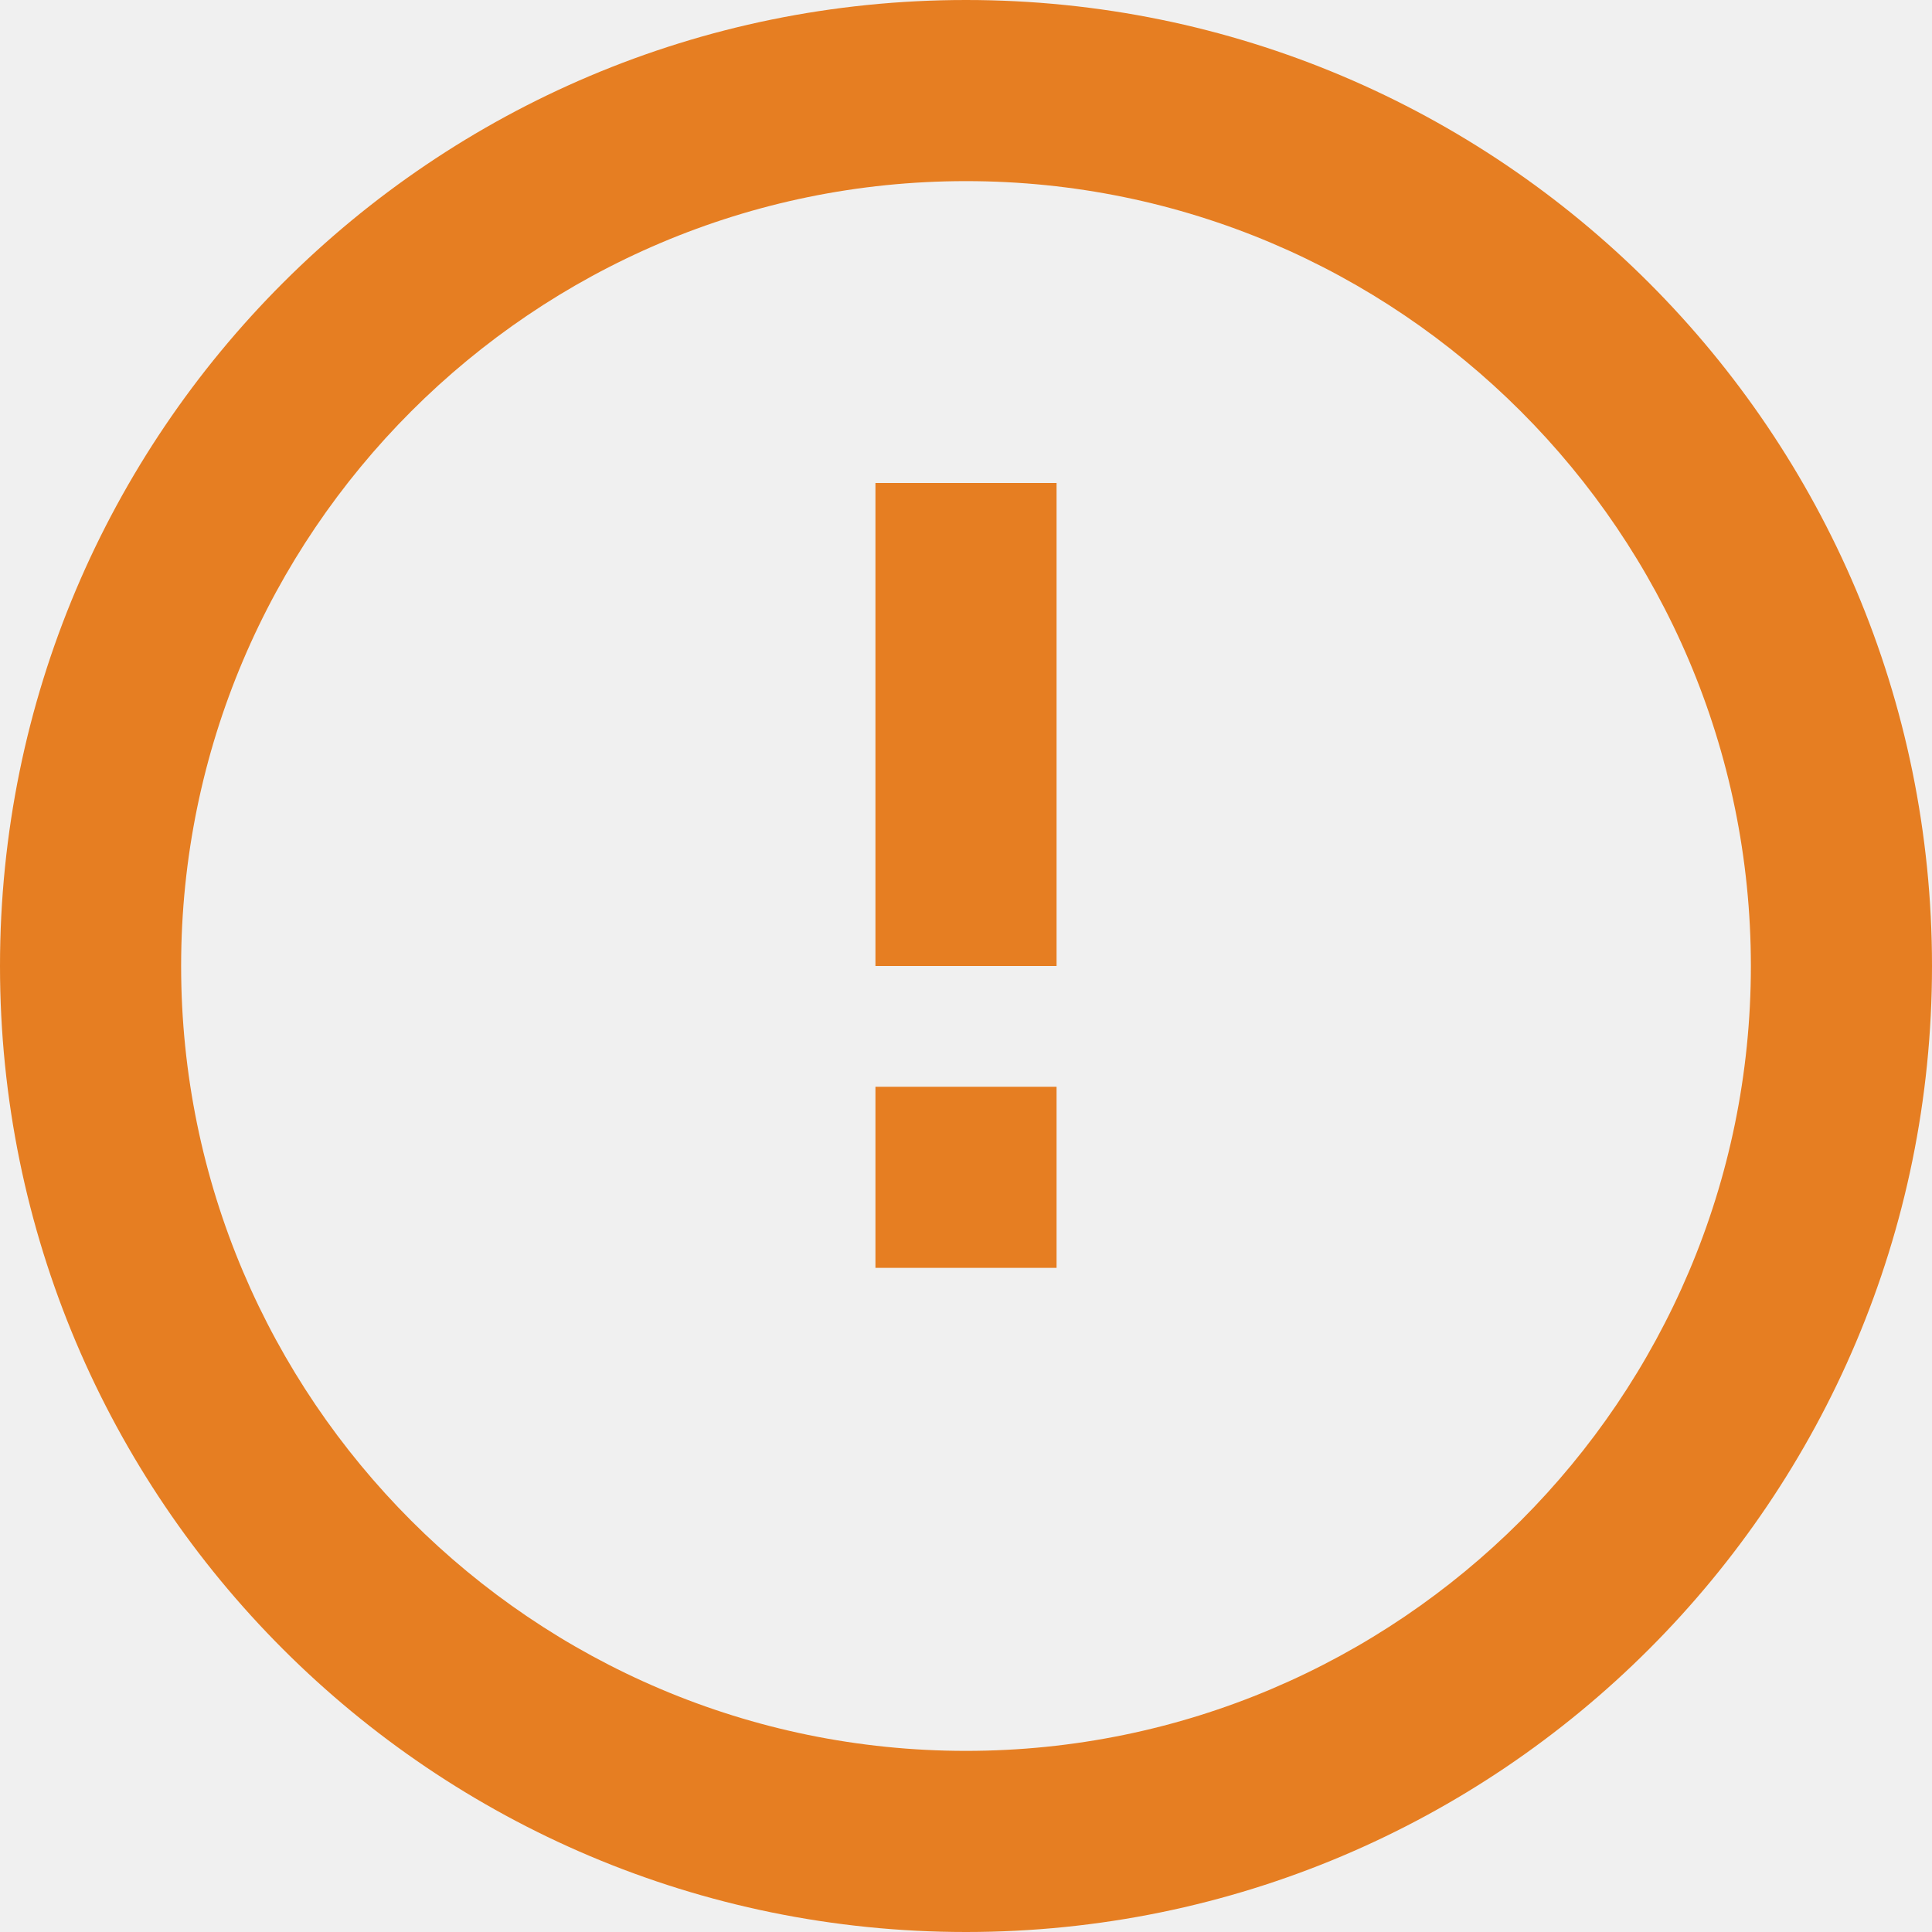
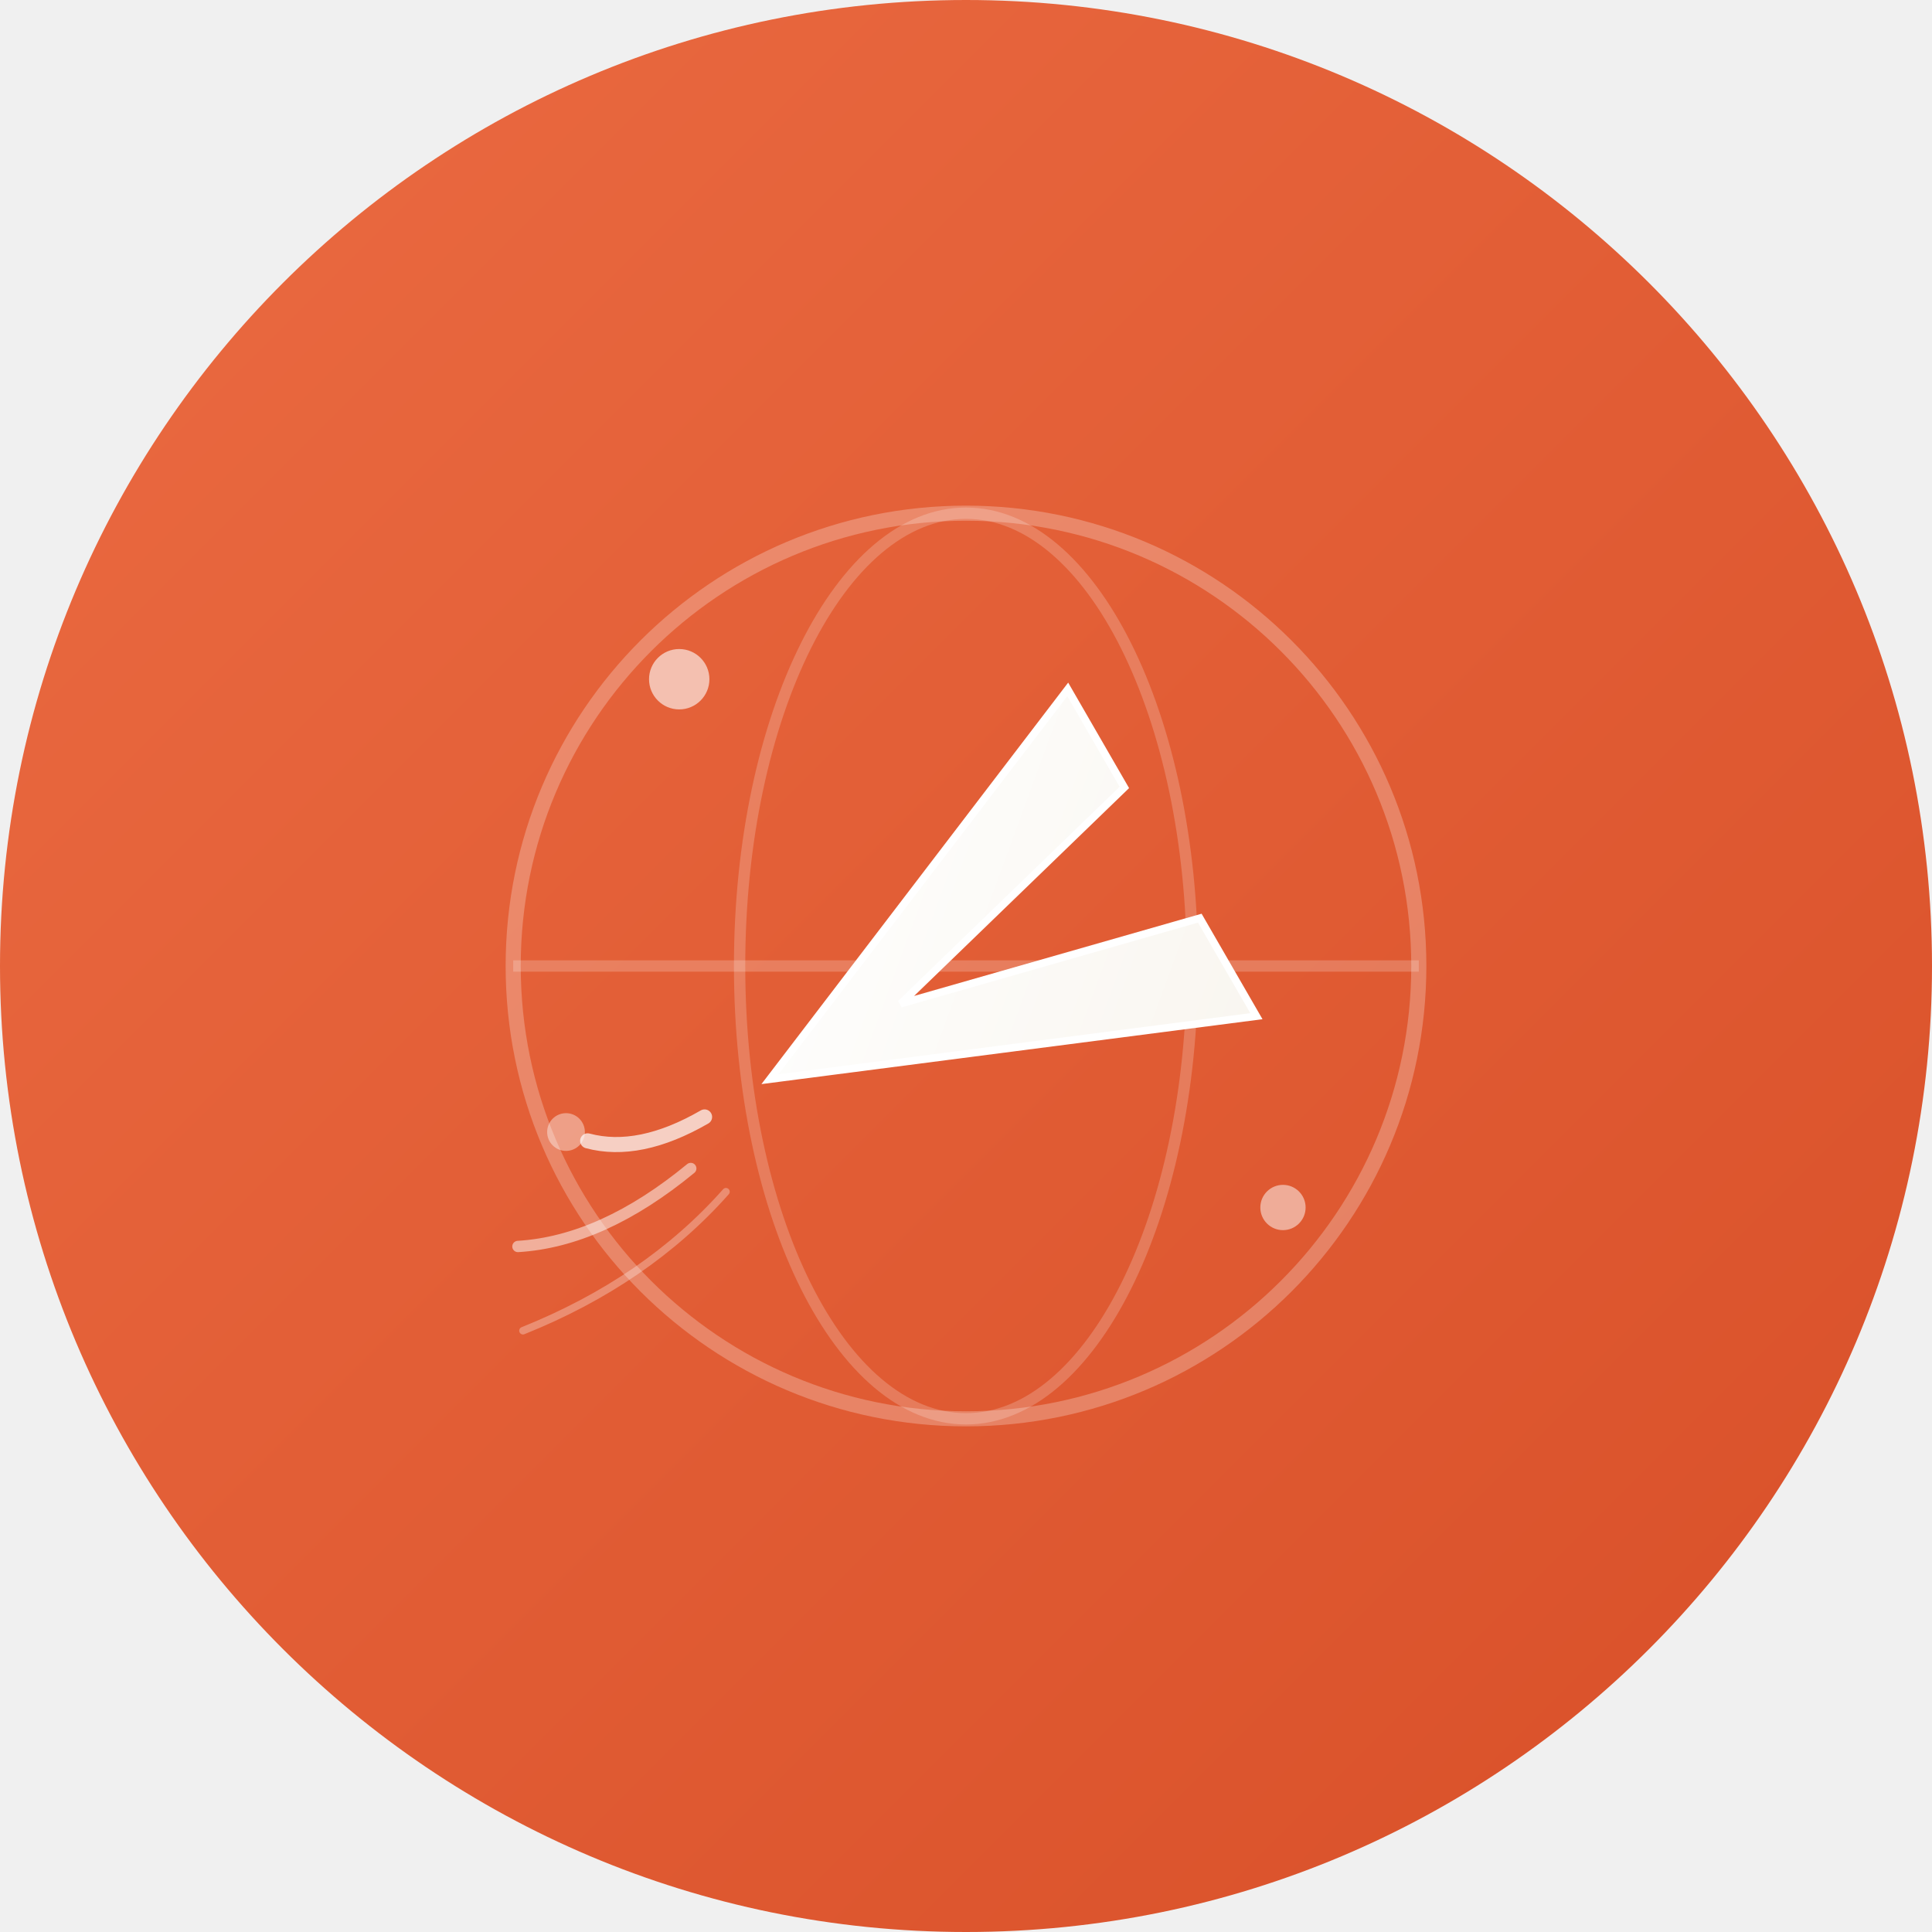
- <svg xmlns="http://www.w3.org/2000/svg" viewBox="0 0 512 512" fill="#E67E22">
-   <path d="M256 0C114.6 0 0 114.6 0 256s114.6 256 256 256 256-114.6 256-256S397.4 0 256 0zm0 464c-114.7 0-208-93.3-208-208S141.3 48 256 48s208 93.3 208 208-93.3 208-208 208zm-24-336h48v128h-48zm0 160h48v48h-48z" />
+ <svg xmlns="http://www.w3.org/2000/svg" viewBox="0 0 512 512">
+   <defs>
+     <linearGradient id="bgGrad" x1="0%" y1="0%" x2="100%" y2="100%">
+       <stop offset="0%" style="stop-color:#eb6b42" />
+       <stop offset="100%" style="stop-color:#d84f28" />
+     </linearGradient>
+     <linearGradient id="planeGrad" x1="0%" y1="0%" x2="100%" y2="100%">
+       <stop offset="0%" style="stop-color:#ffffff" />
+       <stop offset="100%" style="stop-color:#f9f6f0" />
+     </linearGradient>
+   </defs>
+   <circle cx="256" cy="256" r="256" fill="url(#bgGrad)" />
+   <ellipse cx="256" cy="256" rx="120" ry="120" fill="none" stroke="#ffffff" stroke-width="4" opacity="0.25" />
+   <ellipse cx="256" cy="256" rx="60" ry="120" fill="none" stroke="#ffffff" stroke-width="3" opacity="0.2" />
+   <line x1="136" y1="256" x2="376" y2="256" stroke="#ffffff" stroke-width="3" opacity="0.2" />
+   <g transform="translate(256, 256) rotate(-30) translate(-60, -50)">
+     <path d="M0 50 L120 0 L120 30 L40 50 L120 70 L120 100 Z" fill="url(#planeGrad)" stroke="#ffffff" stroke-width="2" />
+     <path d="M-20 50 Q-40 50 -50 40" fill="none" stroke="#ffffff" stroke-width="4" stroke-linecap="round" opacity="0.7" />
+     <path d="M-30 60 Q-60 65 -80 55" fill="none" stroke="#ffffff" stroke-width="3" stroke-linecap="round" opacity="0.5" />
+     <path d="M-25 70 Q-55 80 -90 75" fill="none" stroke="#ffffff" stroke-width="2" stroke-linecap="round" opacity="0.3" />
+   </g>
+   <circle cx="180" cy="180" r="8" fill="#ffffff" opacity="0.6" />
+   <circle cx="340" cy="320" r="6" fill="#ffffff" opacity="0.5" />
+   <circle cx="150" cy="300" r="5" fill="#ffffff" opacity="0.4" />
</svg>
